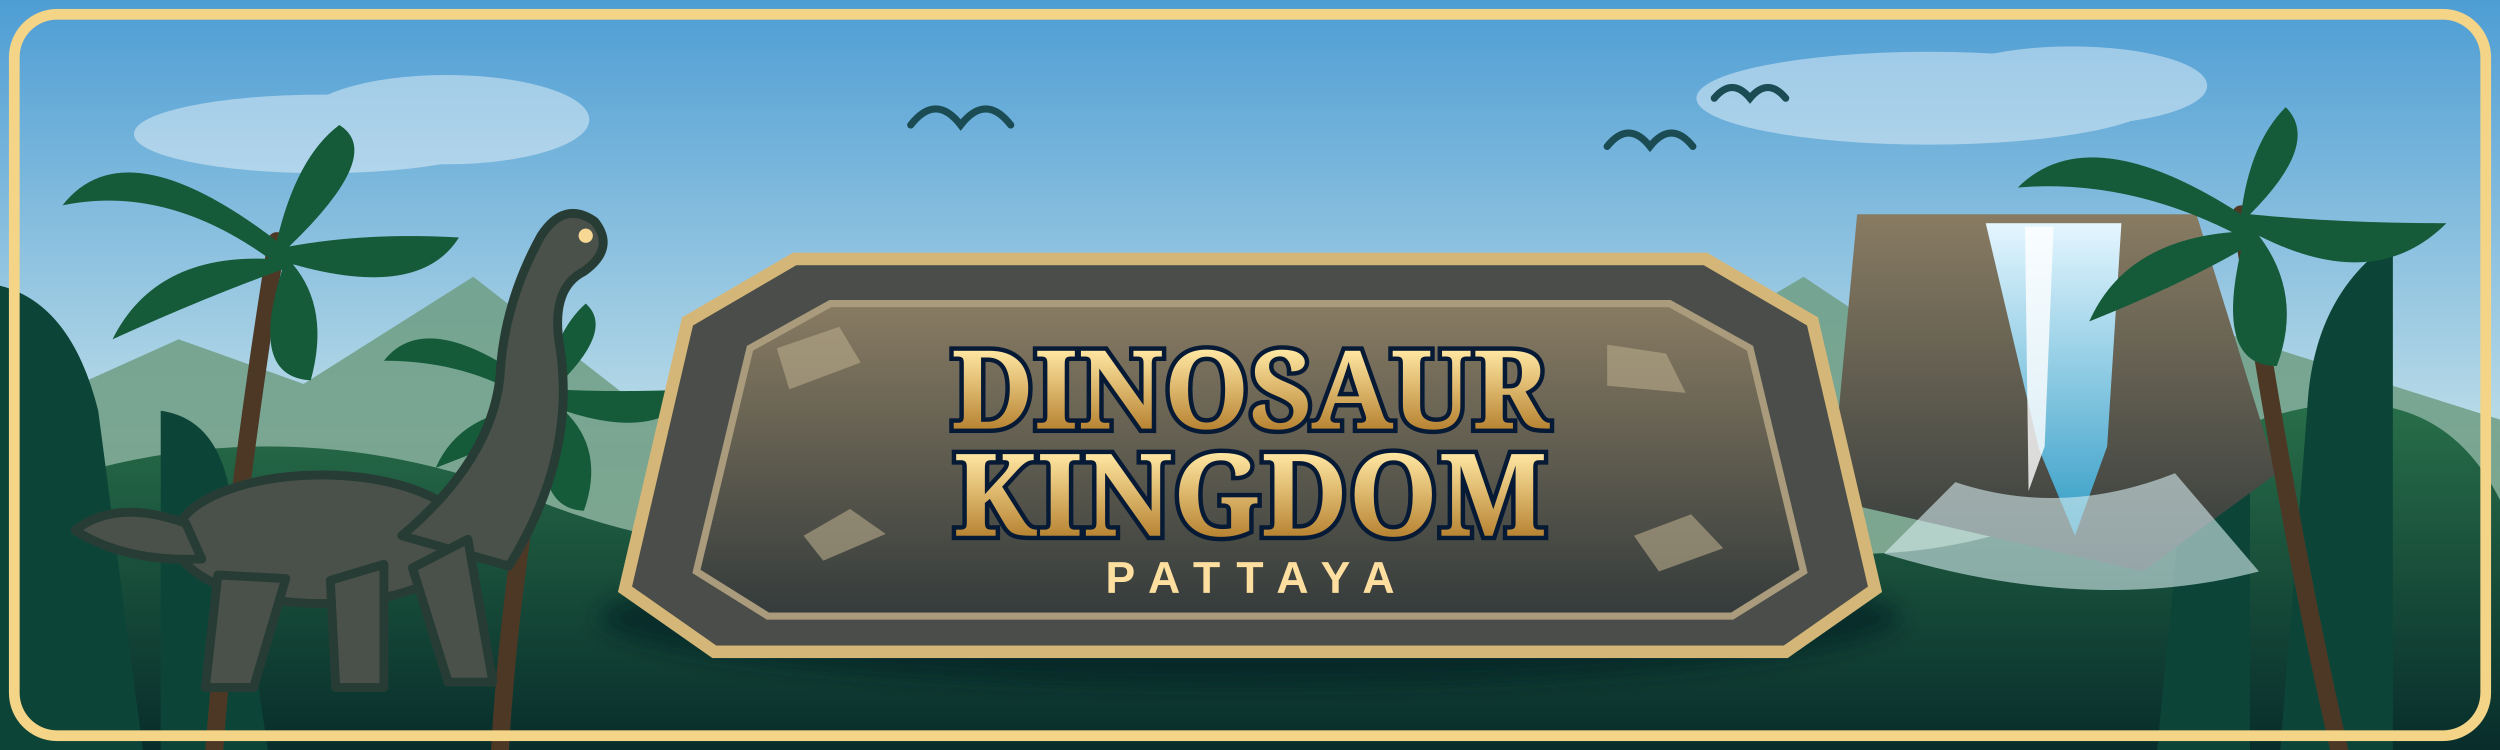
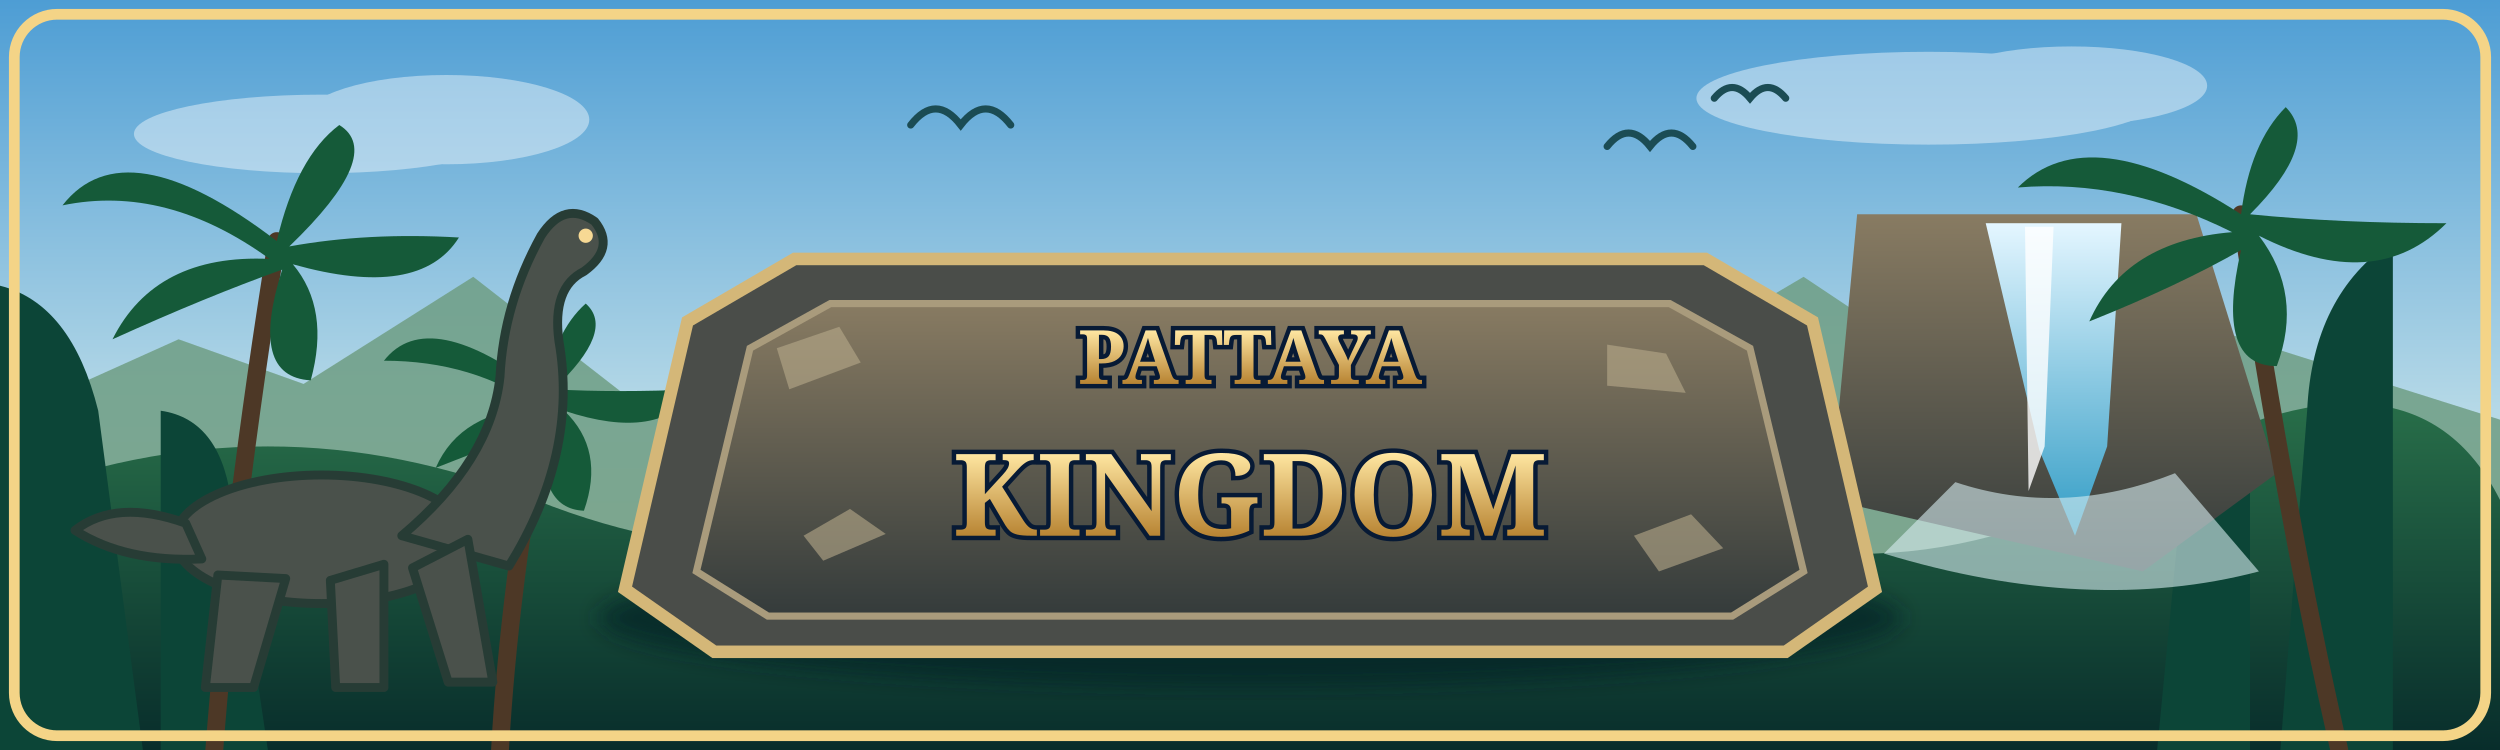
- <svg xmlns="http://www.w3.org/2000/svg" viewBox="0 0 1400 420" role="img" aria-label="Dinosaur Kingdom Pattaya scenic landmark with dinosaur, waterfall and palm trees">
+ <svg xmlns="http://www.w3.org/2000/svg" viewBox="0 0 1400 420" role="img" aria-label="Pattaya Dinosaur Kingdom scenic landmark with dinosaur, waterfall and palm trees">
  <defs>
    <linearGradient id="sky" x2="0" y2="1">
      <stop stop-color="#4d9dd4" />
      <stop offset=".55" stop-color="#b6d9e7" />
      <stop offset="1" stop-color="#f0d69c" />
    </linearGradient>
    <linearGradient id="jungle" x2="0" y2="1">
      <stop stop-color="#286e49" />
      <stop offset="1" stop-color="#082d2b" />
    </linearGradient>
    <linearGradient id="rock" x2="0" y2="1">
      <stop stop-color="#887b62" />
      <stop offset="1" stop-color="#343b3b" />
    </linearGradient>
    <linearGradient id="water" x2="0" y2="1">
      <stop stop-color="#e4f6ff" />
      <stop offset="1" stop-color="#319cc5" />
    </linearGradient>
    <linearGradient id="gold" x2="0" y2="1">
      <stop stop-color="#ffe7a2" />
      <stop offset="1" stop-color="#b78332" />
    </linearGradient>
    <filter id="shadow">
      <feGaussianBlur stdDeviation="6" />
    </filter>
  </defs>
  <rect width="1400" height="420" fill="url(#sky)" />
  <g fill="#fff" opacity=".42">
    <ellipse cx="180" cy="75" rx="105" ry="22" />
    <ellipse cx="250" cy="67" rx="80" ry="25" />
    <ellipse cx="1080" cy="55" rx="130" ry="26" />
    <ellipse cx="1160" cy="48" rx="76" ry="22" />
  </g>
  <path d="M0 235 L100 190 170 215 265 155 355 225 450 190 535 230 620 165 720 225 810 180 900 220 1010 155 1100 215 1210 175 1400 235 V420 H0Z" fill="#6f9e84" opacity=".85" />
  <path d="M0 280 Q150 220 300 280 T600 270 T900 275 T1200 265 T1400 280 V420 H0Z" fill="url(#jungle)" />
  <g fill="#0c4537">
    <path d="M0 420V160q40 10 55 70l25 190Z" />
    <path d="M1340 420V135q-45 30-48 95l-15 190Z" />
    <path d="M90 420V230q35 5 40 55l20 135Z" />
    <path d="M1260 420V220q-34 15-38 55l-14 145Z" />
  </g>
  <path d="M1040 120 L1230 120 1275 265 1200 320 1025 280Z" fill="url(#rock)" />
  <path d="M1112 125 L1188 125 1180 250 1162 300 1142 252Z" fill="url(#water)" />
  <path d="M1134 127 L1150 127 1145 250 1136 275Z" fill="#fff" opacity=".8" />
  <path d="M1095 270 Q1155 290 1218 265 L1265 320 Q1170 345 1055 310Z" fill="#d7edf0" opacity=".6" />
  <g stroke="#4d3826" stroke-width="10" stroke-linecap="round" fill="none">
    <path d="M120 420 Q130 290 155 135" />
    <path d="M1310 420 Q1280 290 1255 120" />
    <path d="M280 420 Q285 330 305 220" />
  </g>
  <g fill="#155a39">
    <path d="M155 135 Q70 70 35 115 Q93 103 151 145 Q87 142 63 190 Q116 166 158 151 Q139 211 174 213 Q185 173 164 148 Q235 168 257 133 Q206 130 162 138 Q216 86 190 70 Q166 88 155 135Z" />
    <path d="M1255 120 Q1170 65 1130 105 Q1190 100 1250 130 Q1190 135 1170 180 Q1220 160 1255 140 Q1240 205 1275 205 Q1290 165 1265 132 Q1330 165 1370 125 Q1310 125 1260 120 Q1300 80 1280 60 Q1260 80 1255 120Z" />
    <path d="M305 220 Q240 170 215 202 Q265 202 302 228 Q258 230 244 262 Q280 248 305 238 Q300 285 327 286 Q339 252 316 230 Q370 248 390 218 Q345 220 310 218 Q345 185 328 170 Q310 186 305 220Z" />
  </g>
  <ellipse cx="700" cy="346" rx="365" ry="38" fill="#031b20" opacity=".6" filter="url(#shadow)" />
  <path d="M350 330 L385 180 445 145 955 145 1015 180 1050 330 1000 365 400 365Z" fill="#4a4d49" stroke="#d4b778" stroke-width="7" />
  <path d="M390 320 L420 195 465 170 935 170 980 195 1010 320 970 345 430 345Z" fill="url(#rock)" stroke="#a99b7c" stroke-width="4" />
  <g fill="#b7aa8a" opacity=".6">
    <path d="M435 195l35 -12 12 20 -40 15Z" />
    <path d="M900 193l33 5 11 22 -44 -4Z" />
    <path d="M450 300l26 -15 20 14 -35 15Z" />
    <path d="M915 300l32 -12 18 19 -36 13Z" />
  </g>
-   <text x="700" y="240" text-anchor="middle" font-family="Georgia,serif" font-size="61" font-weight="bold" fill="#071a35" stroke="#071a35" stroke-width="5" paint-order="stroke">DINOSAUR</text>
-   <text x="700" y="240" text-anchor="middle" font-family="Georgia,serif" font-size="61" font-weight="bold" fill="url(#gold)">DINOSAUR</text>
+   <text x="700" y="215" text-anchor="middle" font-family="Georgia,serif" font-size="42" font-weight="bold" fill="#071a35" stroke="#071a35" stroke-width="5" paint-order="stroke">PATTAYA</text>
+   <text x="700" y="215" text-anchor="middle" font-family="Georgia,serif" font-size="42" font-weight="bold" fill="url(#gold)">PATTAYA</text>
  <text x="700" y="300" text-anchor="middle" font-family="Georgia,serif" font-size="64" font-weight="bold" fill="#071a35" stroke="#071a35" stroke-width="5" paint-order="stroke">KINGDOM</text>
  <text x="700" y="300" text-anchor="middle" font-family="Georgia,serif" font-size="64" font-weight="bold" fill="url(#gold)">KINGDOM</text>
-   <text x="700" y="332" text-anchor="middle" font-family="Arial,sans-serif" font-size="25" font-weight="bold" letter-spacing="9" fill="#ffdfa0">PATTAYA</text>
  <g fill="#4a514b" stroke="#273c35" stroke-width="5" stroke-linejoin="round">
    <ellipse cx="180" cy="302" rx="82" ry="36" />
    <path d="M225 300 Q275 258 280 211 Q282 170 303 132 Q316 112 333 124 Q345 139 327 152 Q309 161 313 191 Q324 254 285 317Z" />
    <path d="M122 322 L115 385 142 385 160 324Z" />
    <path d="M185 325 L188 385 215 385 215 316Z" />
    <path d="M231 318 L251 382 276 382 262 302Z" />
    <path d="M104 293 Q65 279 42 297 Q70 315 113 313Z" />
  </g>
  <circle cx="328" cy="132" r="4" fill="#f7d994" />
  <g stroke="#1b4c54" stroke-width="4" fill="none" stroke-linecap="round">
    <path d="M510 70q14 -18 28 0q14 -18 28 0" />
    <path d="M900 82q12 -15 24 0q12 -15 24 0" />
    <path d="M960 55q10 -12 20 0q10 -12 20 0" />
  </g>
  <rect x="8" y="8" width="1384" height="404" rx="24" fill="none" stroke="#f4d487" stroke-width="6" />
</svg>
